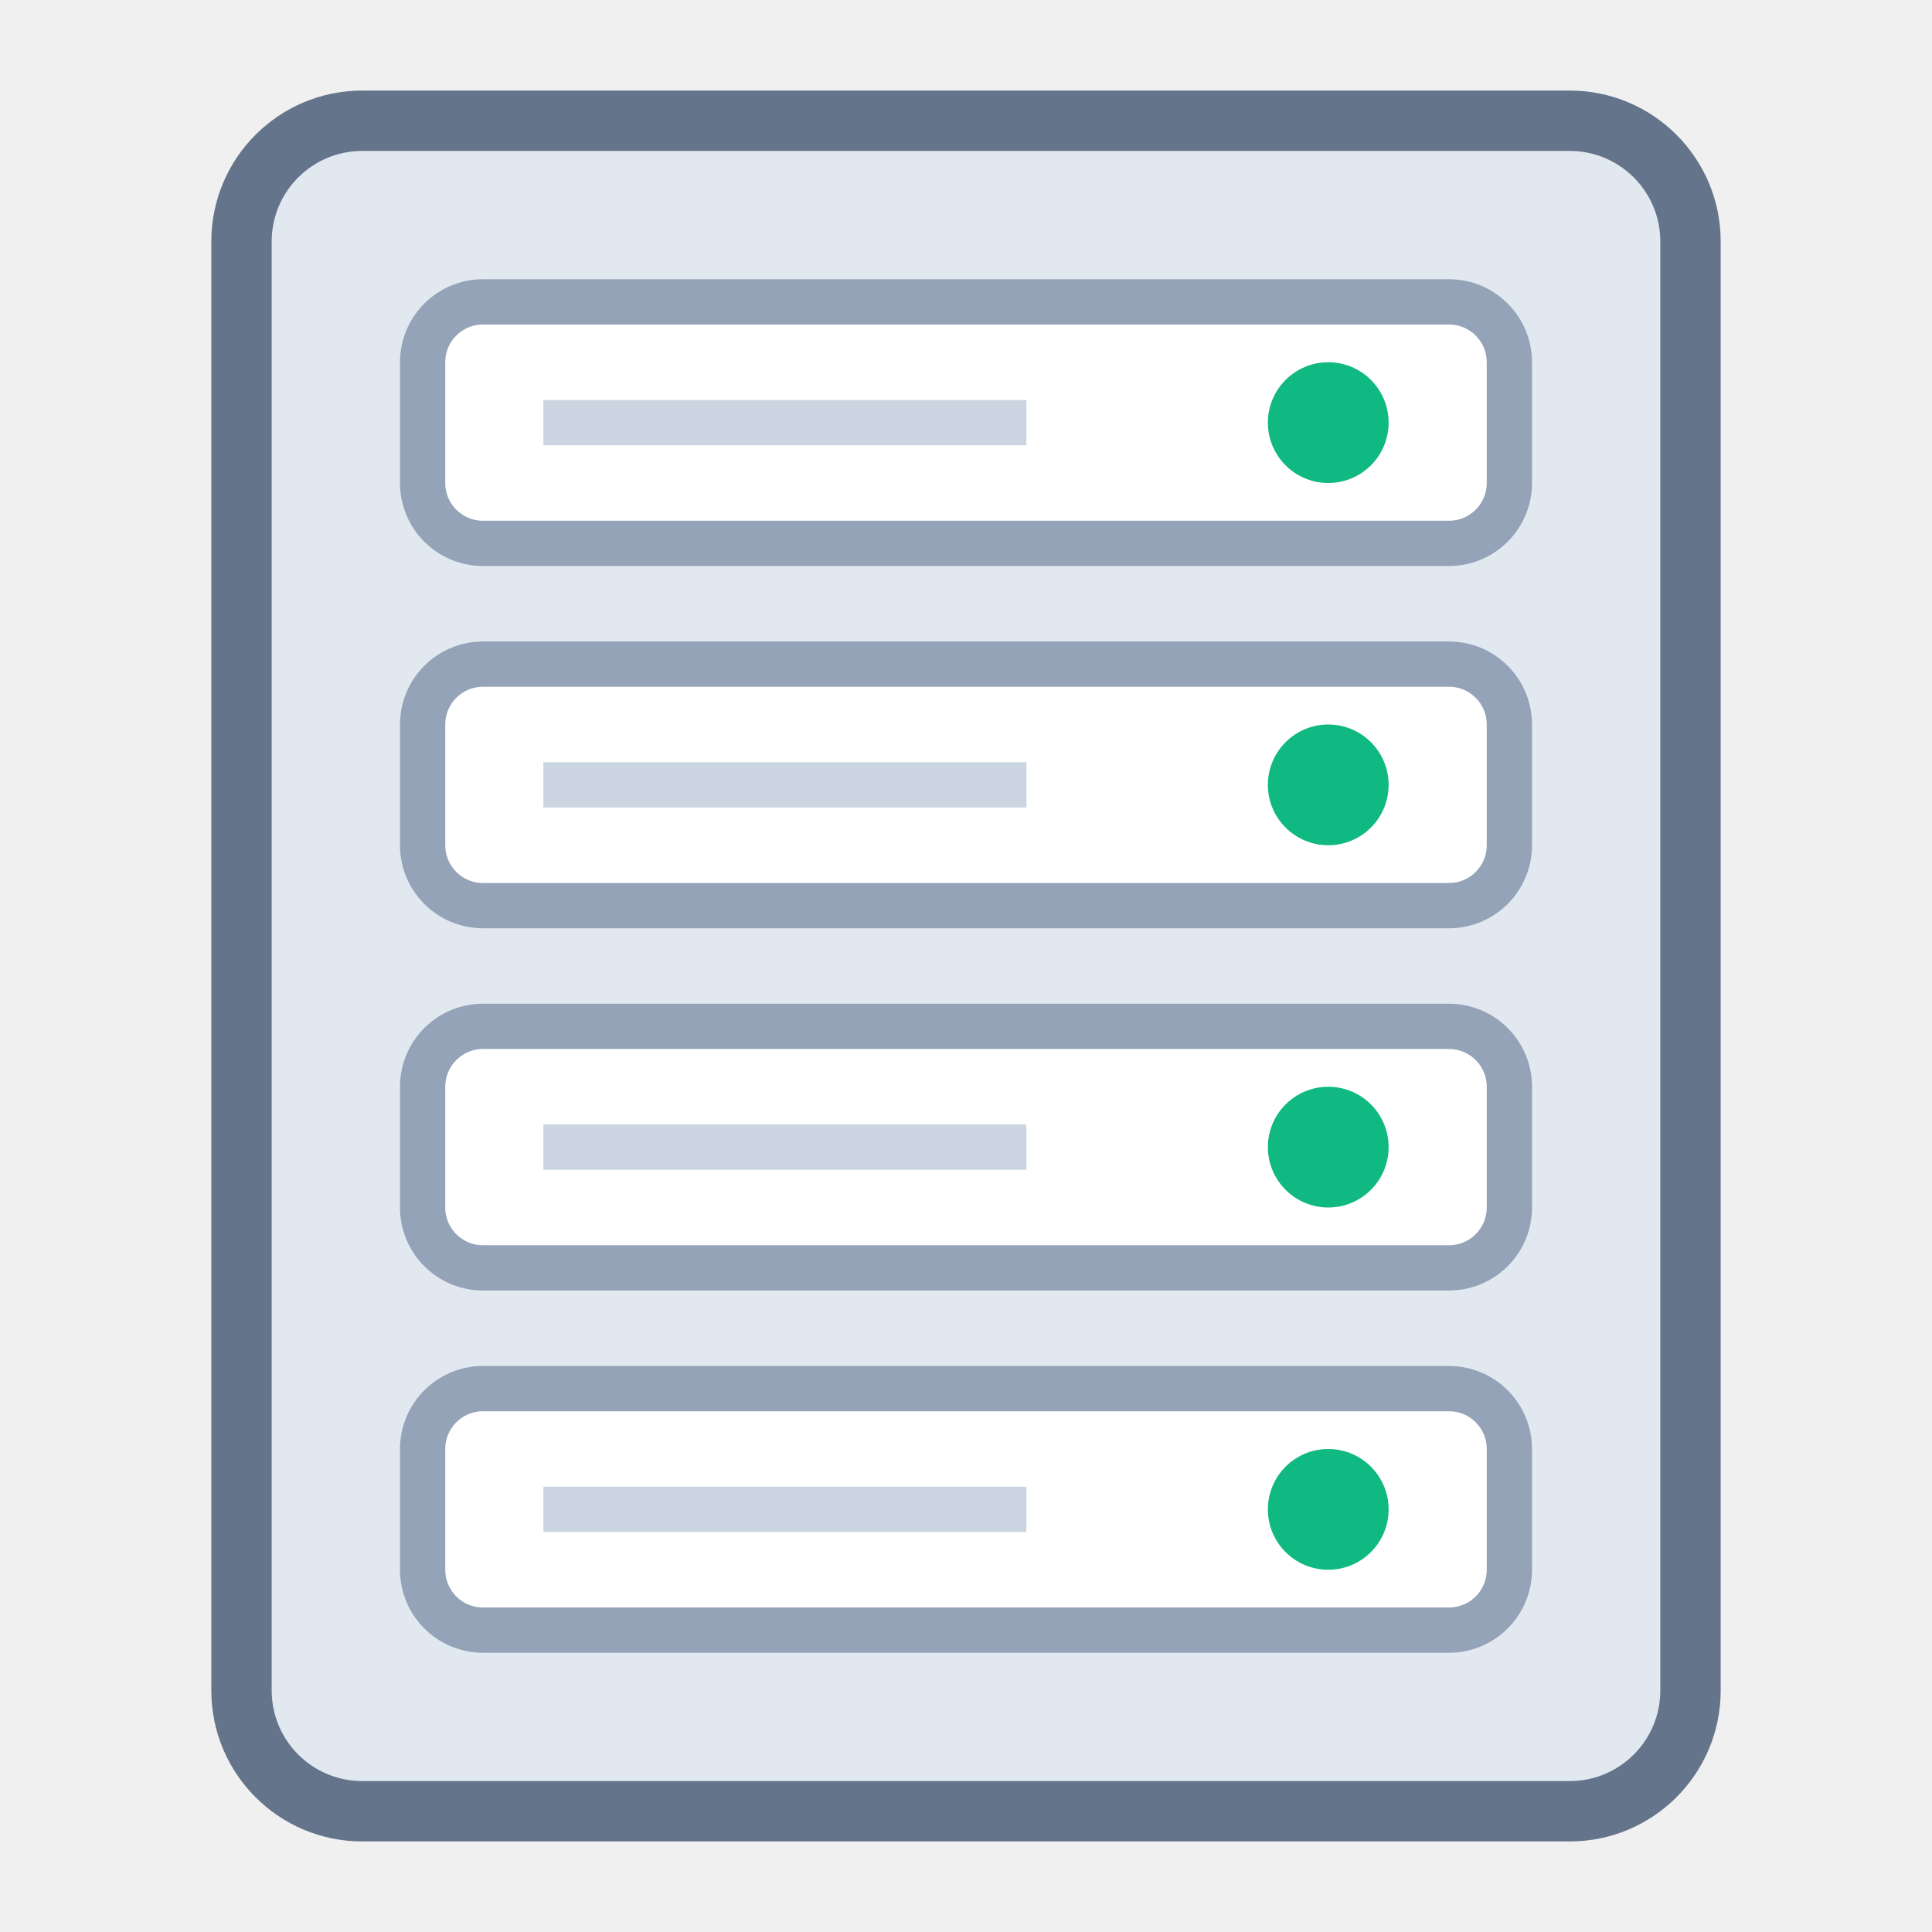
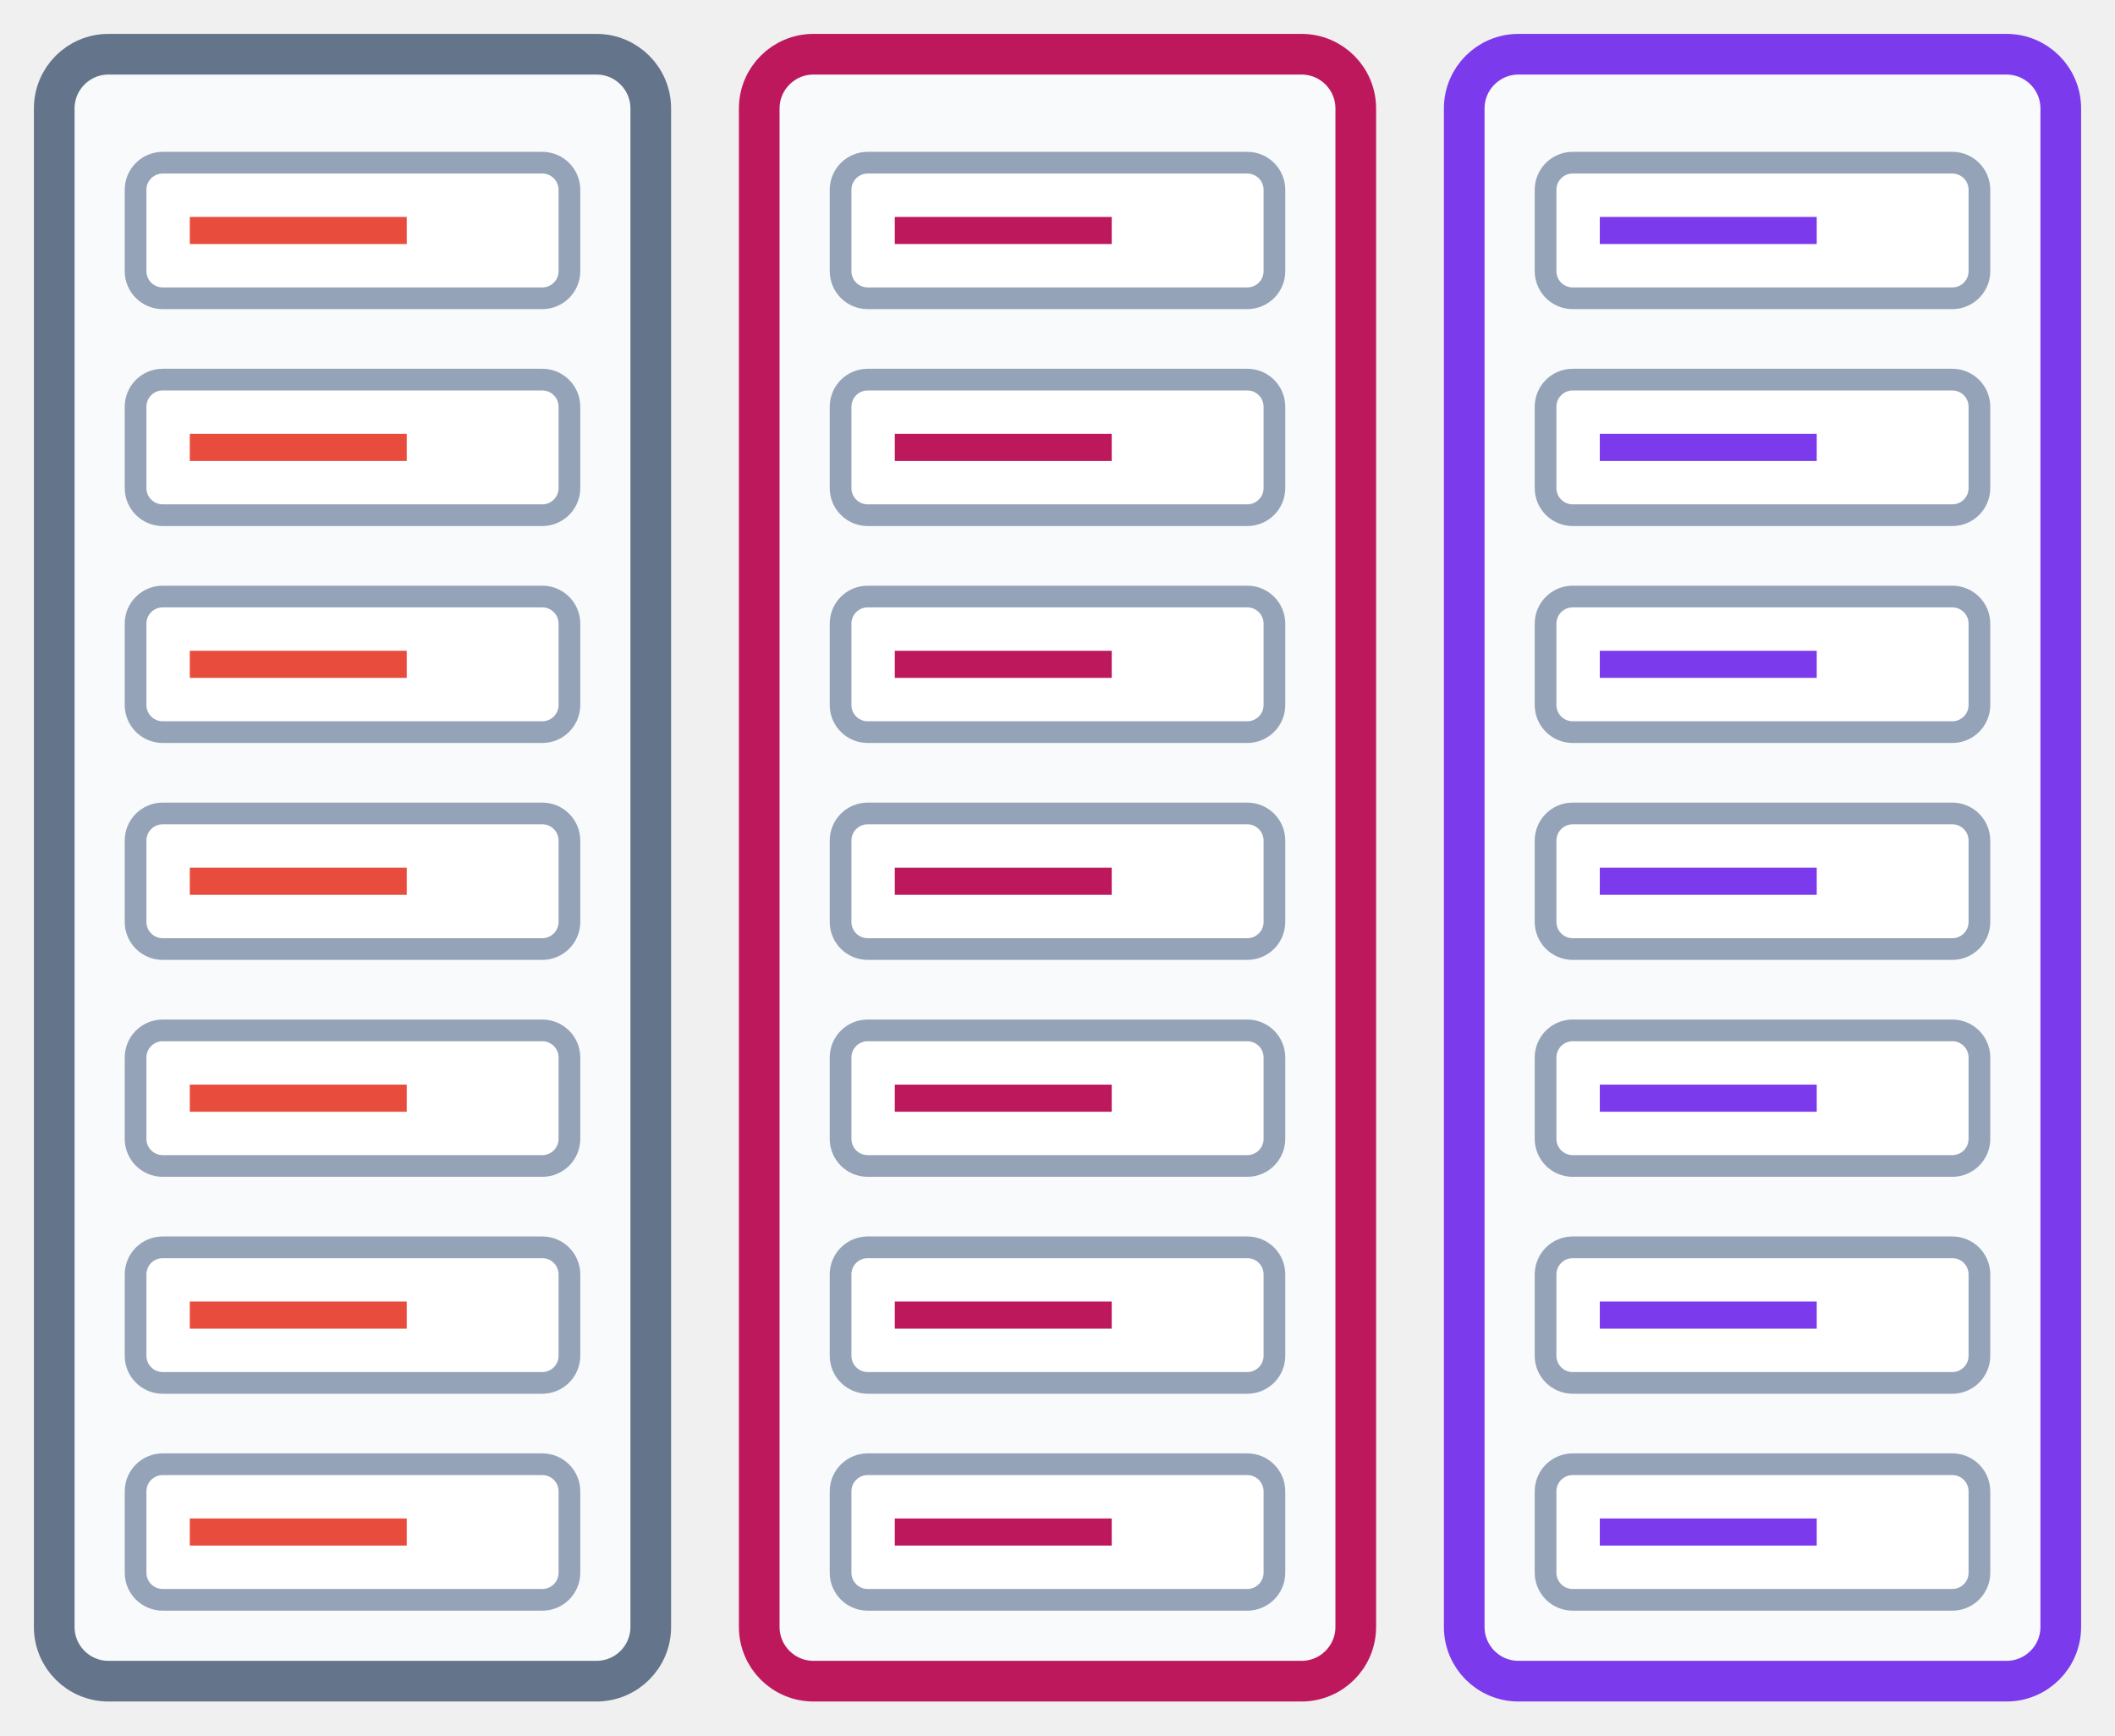
- <svg xmlns="http://www.w3.org/2000/svg" viewBox="0 0 64 64" fill="none">
-   <rect x="8" y="4" width="48" height="56" rx="4" fill="#e2e8f0" stroke="#64748b" stroke-width="2" />
-   <rect x="14" y="10" width="36" height="8" rx="2" fill="#fff" stroke="#94a3b8" stroke-width="1.5" />
-   <circle cx="44" cy="14" r="2" fill="#10b981" />
-   <line x1="18" y1="14" x2="34" y2="14" stroke="#cbd5e1" stroke-width="1.5" />
-   <rect x="14" y="22" width="36" height="8" rx="2" fill="#fff" stroke="#94a3b8" stroke-width="1.5" />
-   <circle cx="44" cy="26" r="2" fill="#10b981" />
-   <line x1="18" y1="26" x2="34" y2="26" stroke="#cbd5e1" stroke-width="1.5" />
-   <rect x="14" y="34" width="36" height="8" rx="2" fill="#fff" stroke="#94a3b8" stroke-width="1.5" />
-   <circle cx="44" cy="38" r="2" fill="#10b981" />
-   <line x1="18" y1="38" x2="34" y2="38" stroke="#cbd5e1" stroke-width="1.5" />
-   <rect x="14" y="46" width="36" height="8" rx="2" fill="#fff" stroke="#94a3b8" stroke-width="1.5" />
-   <circle cx="44" cy="50" r="2" fill="#10b981" />
-   <line x1="18" y1="50" x2="34" y2="50" stroke="#cbd5e1" stroke-width="1.5" />
+ <svg xmlns="http://www.w3.org/2000/svg" viewBox="0 0 78 64" fill="none">
+   <rect x="2" y="2" width="22" height="60" rx="2" fill="#f8fafc" stroke="#64748b" stroke-width="1.5" />
+   <rect x="5" y="6" width="16" height="5" rx="1" fill="#fff" stroke="#94a3b8" stroke-width="0.8" />
+   <line x1="7" y1="8.5" x2="15" y2="8.5" stroke="#e74c3c" stroke-width="1" />
+   <rect x="5" y="14" width="16" height="5" rx="1" fill="#fff" stroke="#94a3b8" stroke-width="0.8" />
+   <line x1="7" y1="16.5" x2="15" y2="16.5" stroke="#e74c3c" stroke-width="1" />
+   <rect x="5" y="22" width="16" height="5" rx="1" fill="#fff" stroke="#94a3b8" stroke-width="0.8" />
+   <line x1="7" y1="24.5" x2="15" y2="24.5" stroke="#e74c3c" stroke-width="1" />
+   <rect x="5" y="30" width="16" height="5" rx="1" fill="#fff" stroke="#94a3b8" stroke-width="0.8" />
+   <line x1="7" y1="32.5" x2="15" y2="32.5" stroke="#e74c3c" stroke-width="1" />
+   <rect x="5" y="38" width="16" height="5" rx="1" fill="#fff" stroke="#94a3b8" stroke-width="0.8" />
+   <line x1="7" y1="40.5" x2="15" y2="40.5" stroke="#e74c3c" stroke-width="1" />
+   <rect x="5" y="46" width="16" height="5" rx="1" fill="#fff" stroke="#94a3b8" stroke-width="0.8" />
+   <line x1="7" y1="48.5" x2="15" y2="48.5" stroke="#e74c3c" stroke-width="1" />
+   <rect x="5" y="54" width="16" height="5" rx="1" fill="#fff" stroke="#94a3b8" stroke-width="0.8" />
+   <line x1="7" y1="56.5" x2="15" y2="56.5" stroke="#e74c3c" stroke-width="1" />
+   <rect x="28" y="2" width="22" height="60" rx="2" fill="#f8fafc" stroke="#be185d" stroke-width="1.5" />
+   <rect x="31" y="6" width="16" height="5" rx="1" fill="#fff" stroke="#94a3b8" stroke-width="0.8" />
+   <line x1="33" y1="8.5" x2="41" y2="8.5" stroke="#be185d" stroke-width="1" />
+   <rect x="31" y="14" width="16" height="5" rx="1" fill="#fff" stroke="#94a3b8" stroke-width="0.8" />
+   <line x1="33" y1="16.5" x2="41" y2="16.5" stroke="#be185d" stroke-width="1" />
+   <rect x="31" y="22" width="16" height="5" rx="1" fill="#fff" stroke="#94a3b8" stroke-width="0.8" />
+   <line x1="33" y1="24.5" x2="41" y2="24.5" stroke="#be185d" stroke-width="1" />
+   <rect x="31" y="30" width="16" height="5" rx="1" fill="#fff" stroke="#94a3b8" stroke-width="0.8" />
+   <line x1="33" y1="32.5" x2="41" y2="32.5" stroke="#be185d" stroke-width="1" />
+   <rect x="31" y="38" width="16" height="5" rx="1" fill="#fff" stroke="#94a3b8" stroke-width="0.8" />
+   <line x1="33" y1="40.5" x2="41" y2="40.5" stroke="#be185d" stroke-width="1" />
+   <rect x="31" y="46" width="16" height="5" rx="1" fill="#fff" stroke="#94a3b8" stroke-width="0.8" />
+   <line x1="33" y1="48.5" x2="41" y2="48.5" stroke="#be185d" stroke-width="1" />
+   <rect x="31" y="54" width="16" height="5" rx="1" fill="#fff" stroke="#94a3b8" stroke-width="0.8" />
+   <line x1="33" y1="56.5" x2="41" y2="56.5" stroke="#be185d" stroke-width="1" />
+   <rect x="54" y="2" width="22" height="60" rx="2" fill="#f8fafc" stroke="#7c3aed" stroke-width="1.5" />
+   <rect x="57" y="6" width="16" height="5" rx="1" fill="#fff" stroke="#94a3b8" stroke-width="0.8" />
+   <line x1="59" y1="8.5" x2="67" y2="8.5" stroke="#7c3aed" stroke-width="1" />
+   <rect x="57" y="14" width="16" height="5" rx="1" fill="#fff" stroke="#94a3b8" stroke-width="0.8" />
+   <line x1="59" y1="16.5" x2="67" y2="16.5" stroke="#7c3aed" stroke-width="1" />
+   <rect x="57" y="22" width="16" height="5" rx="1" fill="#fff" stroke="#94a3b8" stroke-width="0.8" />
+   <line x1="59" y1="24.5" x2="67" y2="24.5" stroke="#7c3aed" stroke-width="1" />
+   <rect x="57" y="30" width="16" height="5" rx="1" fill="#fff" stroke="#94a3b8" stroke-width="0.8" />
+   <line x1="59" y1="32.5" x2="67" y2="32.5" stroke="#7c3aed" stroke-width="1" />
+   <rect x="57" y="38" width="16" height="5" rx="1" fill="#fff" stroke="#94a3b8" stroke-width="0.8" />
+   <line x1="59" y1="40.5" x2="67" y2="40.5" stroke="#7c3aed" stroke-width="1" />
+   <rect x="57" y="46" width="16" height="5" rx="1" fill="#fff" stroke="#94a3b8" stroke-width="0.8" />
+   <line x1="59" y1="48.5" x2="67" y2="48.5" stroke="#7c3aed" stroke-width="1" />
+   <rect x="57" y="54" width="16" height="5" rx="1" fill="#fff" stroke="#94a3b8" stroke-width="0.8" />
+   <line x1="59" y1="56.5" x2="67" y2="56.5" stroke="#7c3aed" stroke-width="1" />
</svg>
